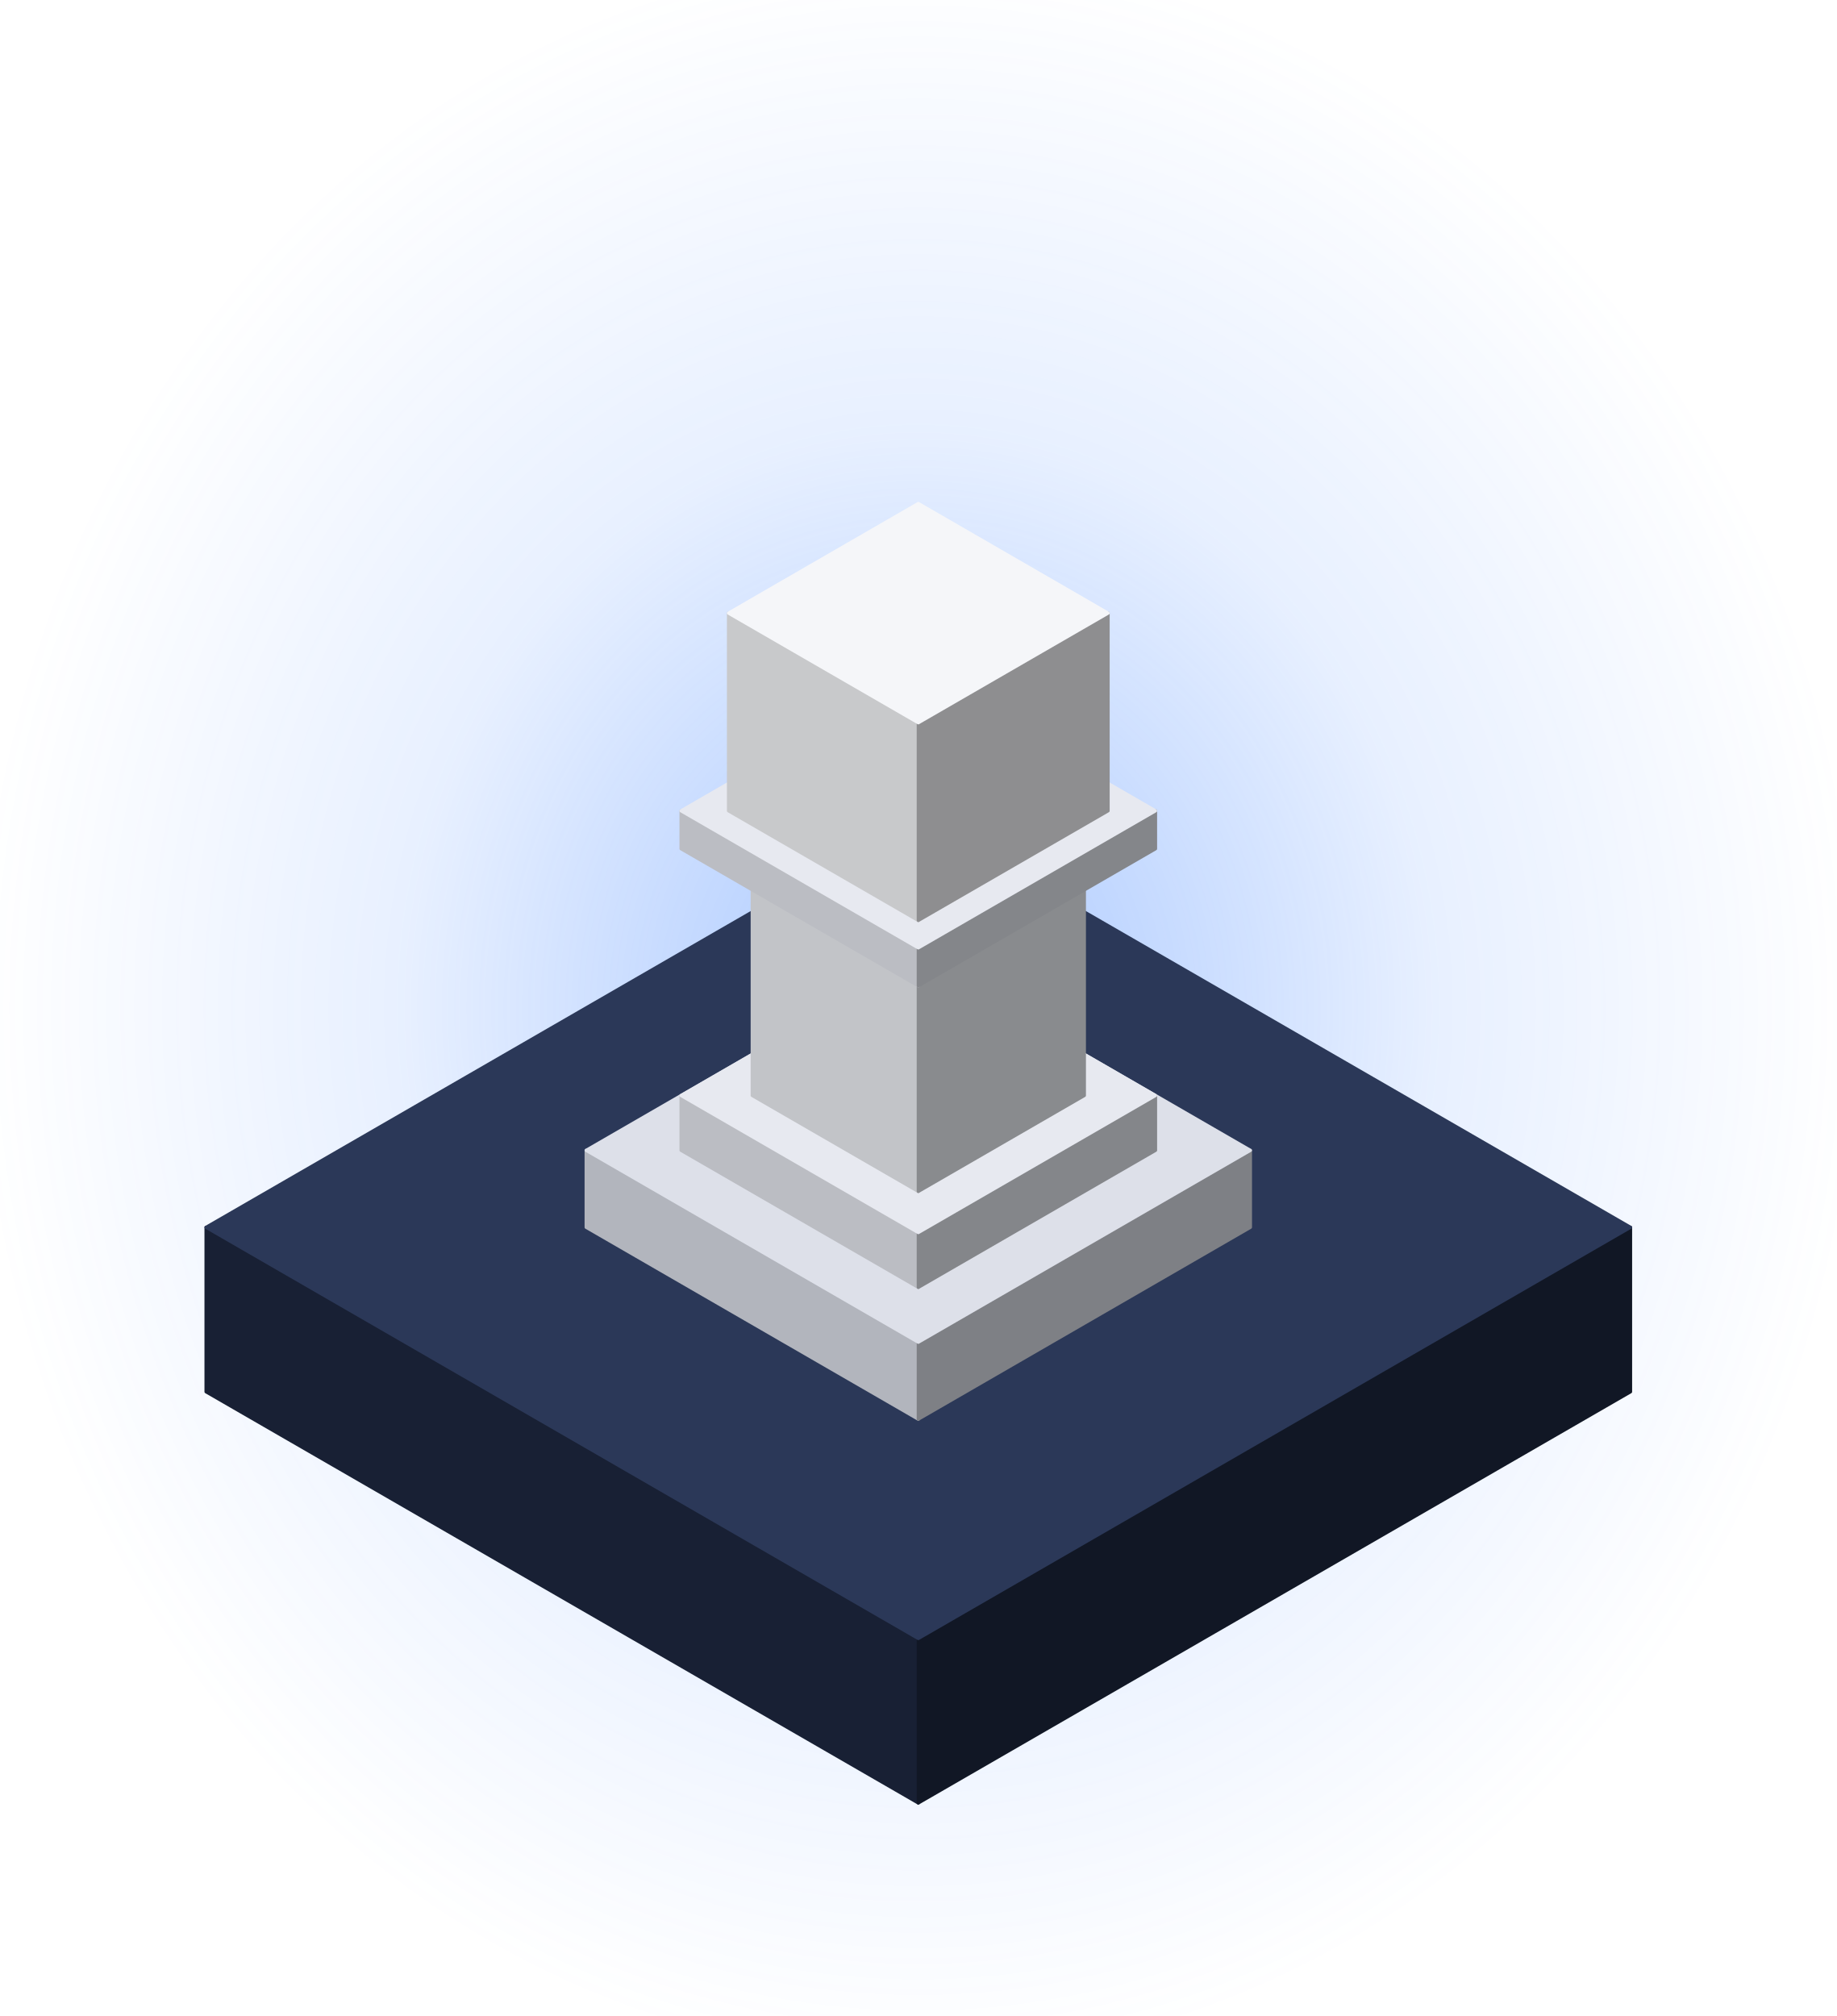
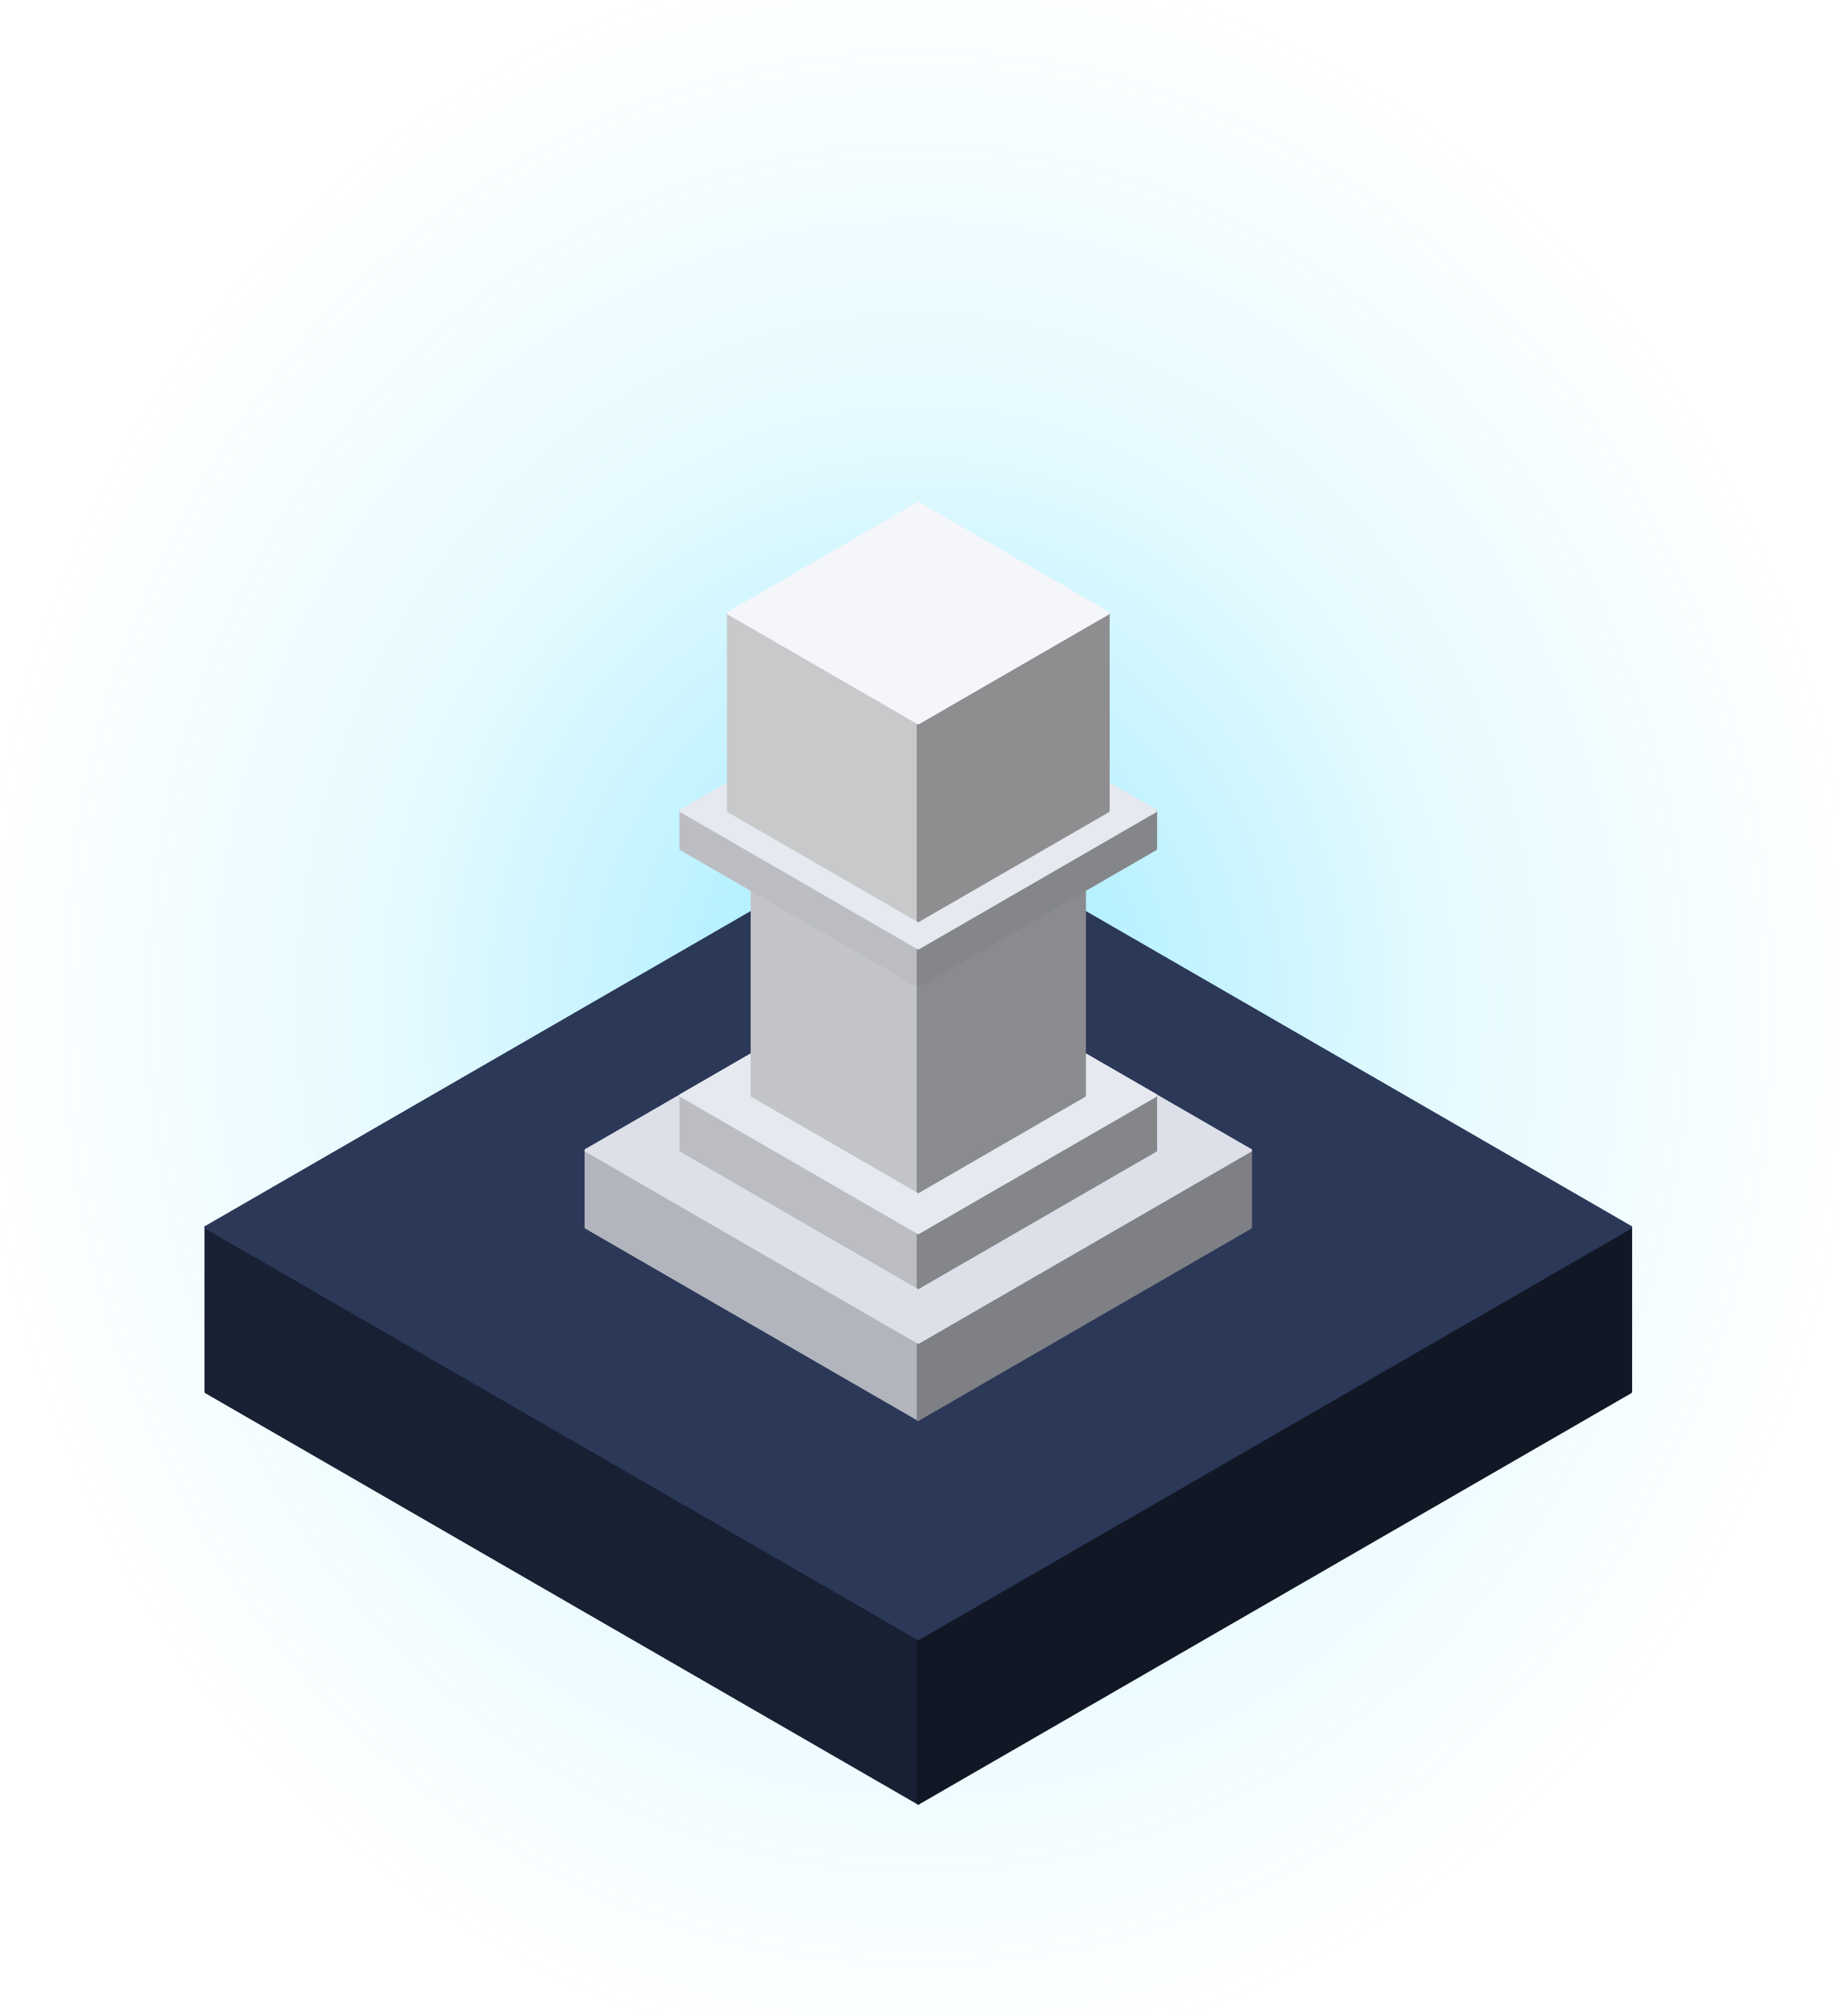
<svg xmlns="http://www.w3.org/2000/svg" viewBox="-174.1 -186.0 348.2 382.4" width="348" height="382">
  <defs>
    <radialGradient id="g" cx="50%" cy="50%" r="50%">
-       <stop offset="0" stop-color="#3d82ff" stop-opacity="0.45" />
-       <stop offset="0.55" stop-color="#3d82ff" stop-opacity="0.12" />
-       <stop offset="1" stop-color="#3d82ff" stop-opacity="0" />
+       <stop offset="0" stop-color="#22d3ff" stop-opacity="0.45" />
+       <stop offset="0.55" stop-color="#22d3ff" stop-opacity="0.12" />
+       <stop offset="1" stop-color="#22d3ff" stop-opacity="0" />
    </radialGradient>
  </defs>
  <ellipse cx="0" cy="5.2" rx="178.692" ry="199.888" fill="url(#g)" />
  <polygon points="-135.1,78.0 0.0,156.0 0.0,124.8 -135.1,46.8" fill="#182034" stroke="#182034" stroke-width="0.6" stroke-linejoin="round" />
  <polygon points="135.1,78.0 0.0,156.0 0.0,124.8 135.1,46.8" fill="#111725" stroke="#111725" stroke-width="0.6" stroke-linejoin="round" />
  <polygon points="0.0,-31.2 135.1,46.8 0.0,124.8 -135.1,46.8" fill="#2b3858" stroke="#2b3858" stroke-width="0.6" stroke-linejoin="round" />
  <polygon points="-63.0,46.8 0.0,83.2 0.0,68.6 -63.0,32.2" fill="#b2b5bd" stroke="#b2b5bd" stroke-width="0.6" stroke-linejoin="round" />
  <polygon points="63.0,46.8 0.0,83.2 0.0,68.6 63.0,32.2" fill="#7e8085" stroke="#7e8085" stroke-width="0.6" stroke-linejoin="round" />
  <polygon points="0.0,-4.2 63.0,32.2 0.0,68.6 -63.0,32.2" fill="#dde0e9" stroke="#dde0e9" stroke-width="0.6" stroke-linejoin="round" />
  <polygon points="-45.0,32.2 0.0,58.2 0.0,47.8 -45.0,21.8" fill="#bbbdc3" stroke="#bbbdc3" stroke-width="0.6" stroke-linejoin="round" />
  <polygon points="45.0,32.2 0.0,58.2 0.0,47.8 45.0,21.8" fill="#84868a" stroke="#84868a" stroke-width="0.6" stroke-linejoin="round" />
  <polygon points="0.0,-4.2 45.0,21.8 0.0,47.8 -45.0,21.8" fill="#e7e9f0" stroke="#e7e9f0" stroke-width="0.6" stroke-linejoin="round" />
  <polygon points="-31.5,21.8 0.0,40.0 0.0,-6.8 -31.5,-25.0" fill="#c2c4c8" stroke="#c2c4c8" stroke-width="0.6" stroke-linejoin="round" />
  <polygon points="31.5,21.8 0.0,40.0 0.0,-6.8 31.5,-25.0" fill="#898b8e" stroke="#898b8e" stroke-width="0.6" stroke-linejoin="round" />
  <polygon points="0.0,-43.2 31.5,-25.0 0.0,-6.8 -31.5,-25.0" fill="#eef1f5" stroke="#eef1f5" stroke-width="0.6" stroke-linejoin="round" />
  <polygon points="-45.0,-25.0 0.0,1.0 0.0,-6.2 -45.0,-32.2" fill="#bbbdc3" stroke="#bbbdc3" stroke-width="0.6" stroke-linejoin="round" />
  <polygon points="45.0,-25.0 0.0,1.0 0.0,-6.2 45.0,-32.2" fill="#84868a" stroke="#84868a" stroke-width="0.6" stroke-linejoin="round" />
  <polygon points="0.0,-58.2 45.0,-32.2 0.0,-6.2 -45.0,-32.2" fill="#e7e9f0" stroke="#e7e9f0" stroke-width="0.6" stroke-linejoin="round" />
  <polygon points="-36.0,-32.2 0.0,-11.4 0.0,-48.9 -36.0,-69.7" fill="#c8c9cb" stroke="#c8c9cb" stroke-width="0.6" stroke-linejoin="round" />
  <polygon points="36.0,-32.2 0.0,-11.4 0.0,-48.9 36.0,-69.7" fill="#8e8e90" stroke="#8e8e90" stroke-width="0.6" stroke-linejoin="round" />
  <polygon points="0.0,-90.5 36.0,-69.7 0.0,-48.9 -36.0,-69.7" fill="#f5f6f9" stroke="#f5f6f9" stroke-width="0.6" stroke-linejoin="round" />
</svg>
